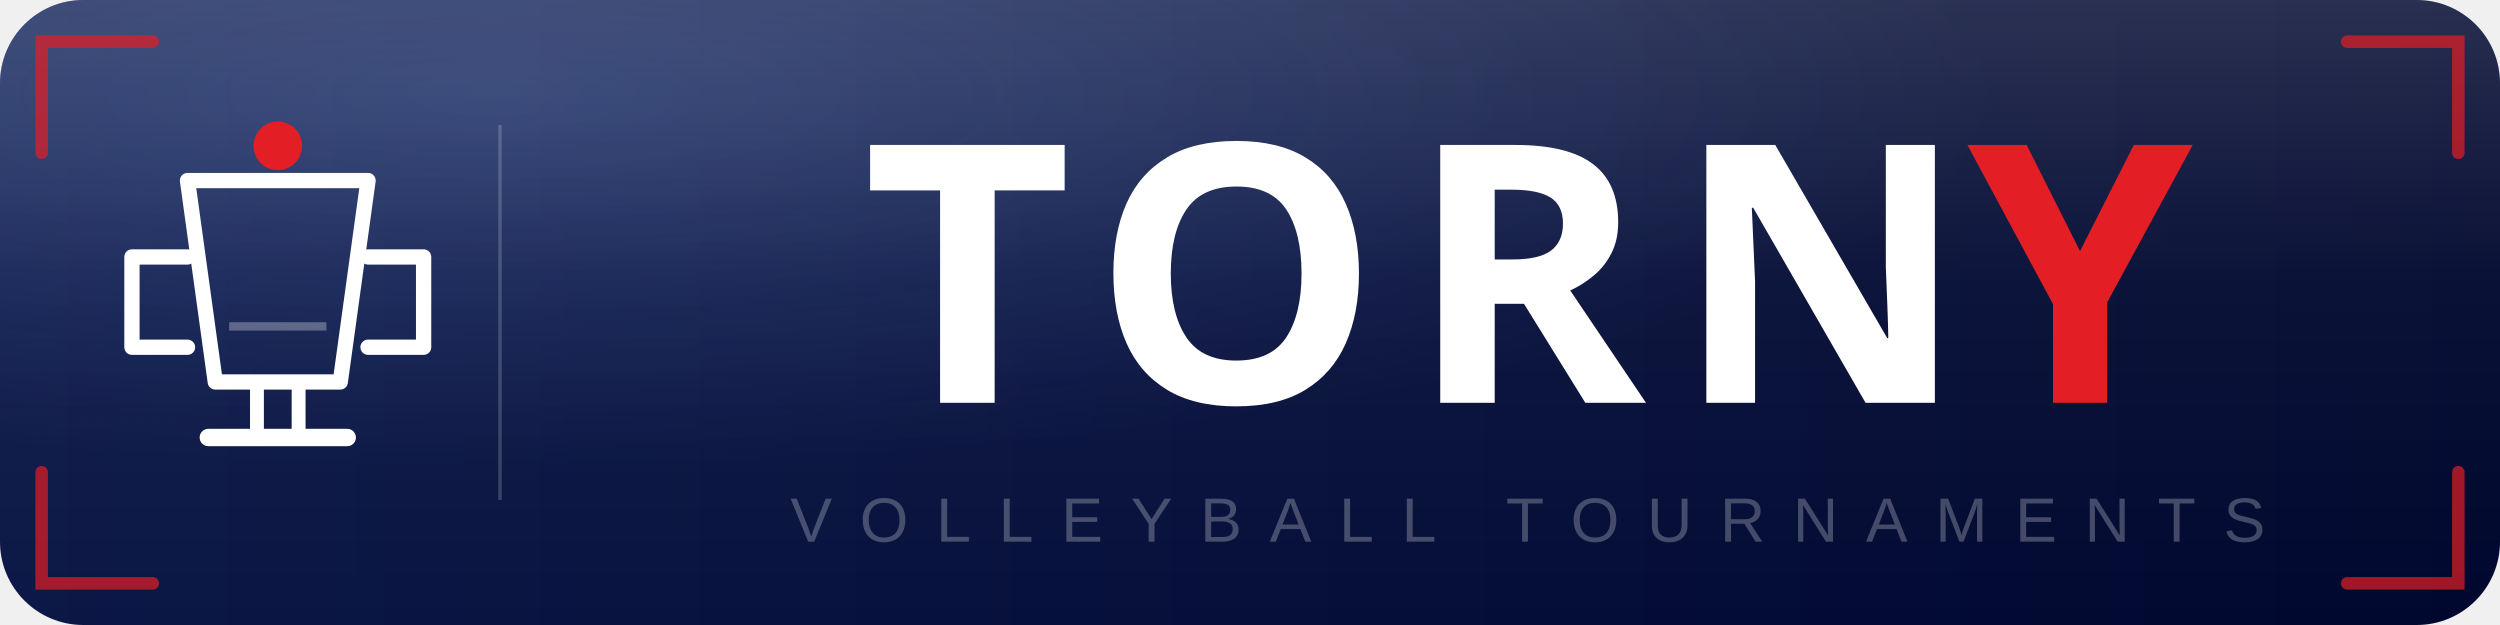
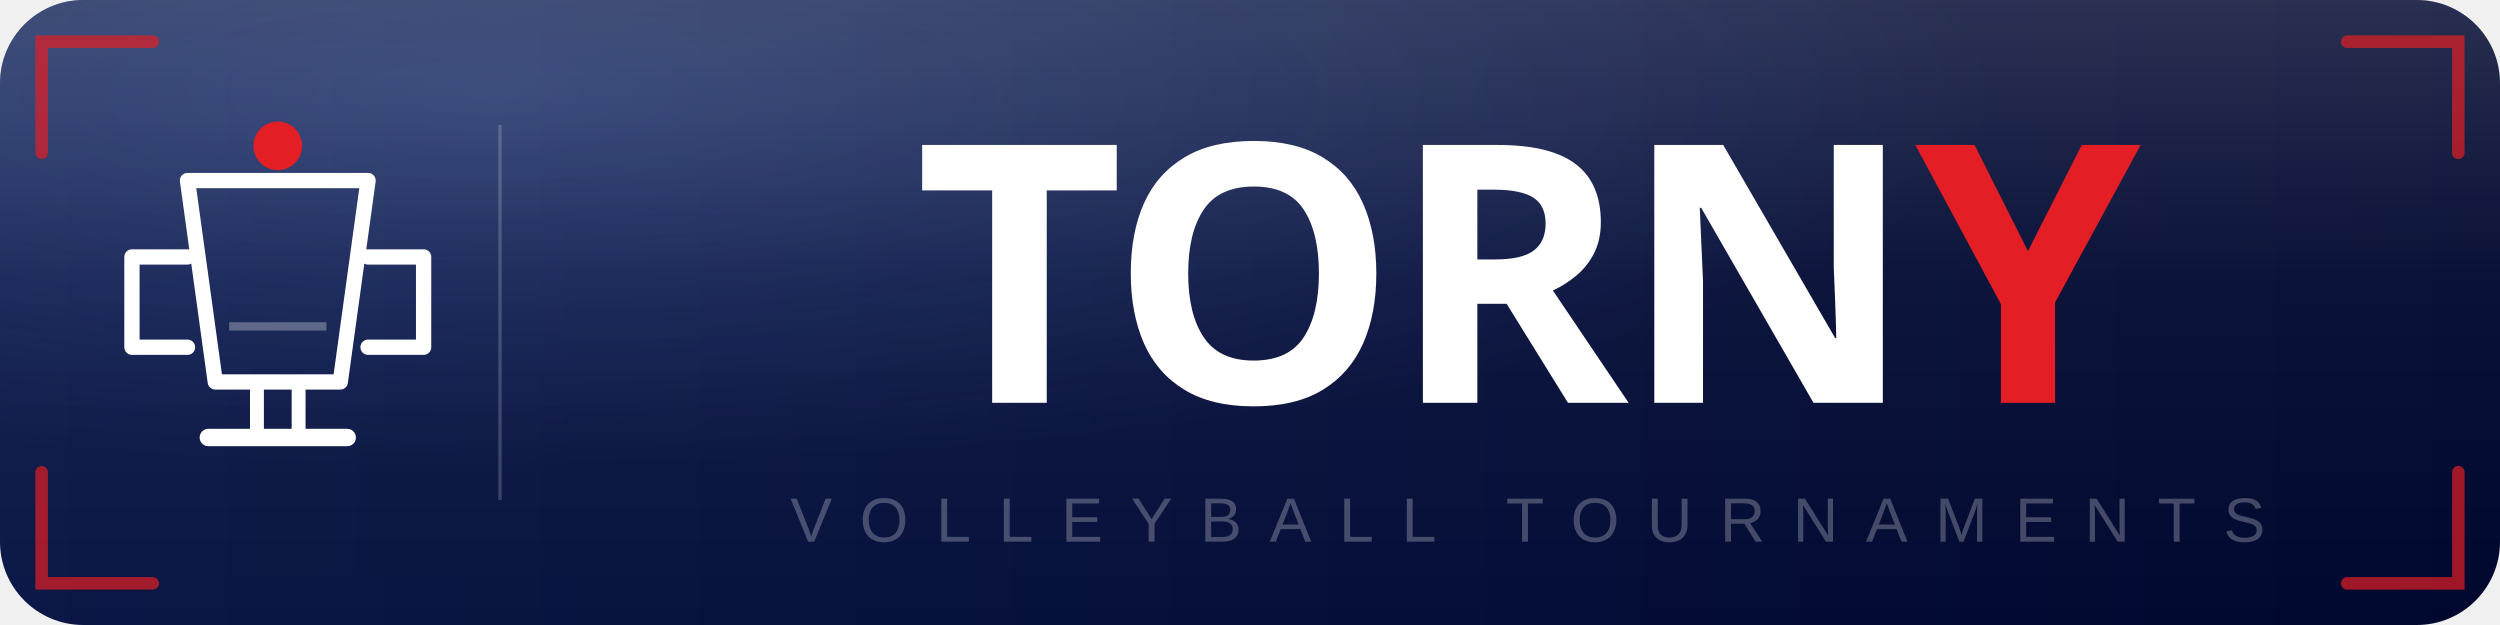
<svg xmlns="http://www.w3.org/2000/svg" viewBox="0 0 360 90" width="720" height="180">
  <defs>
    <linearGradient id="bg2" x1="0%" y1="0%" x2="100%" y2="0%">
      <stop offset="0%" stop-color="#0B1746" />
      <stop offset="100%" stop-color="#00072E" />
    </linearGradient>
    <linearGradient id="glass2" x1="50%" y1="0%" x2="50%" y2="100%">
      <stop offset="0%" stop-color="#FFFFFF" stop-opacity="0.16" />
      <stop offset="45%" stop-color="#FFFFFF" stop-opacity="0.04" />
      <stop offset="100%" stop-color="#FFFFFF" stop-opacity="0" />
    </linearGradient>
    <radialGradient id="hotspot2" cx="20%" cy="15%" r="60%">
      <stop offset="0%" stop-color="#7BA8FF" stop-opacity="0.22" />
      <stop offset="100%" stop-color="#7BA8FF" stop-opacity="0" />
    </radialGradient>
  </defs>
  <rect width="360" height="90" rx="12" fill="url(#bg2)" />
  <rect width="360" height="90" rx="12" fill="url(#hotspot2)" />
  <rect width="360" height="90" rx="12" fill="url(#glass2)" />
  <g transform="translate(40, 45)">
    <polygon points="-13,-19 13,-19 9,10 -9,10" fill="none" stroke="#FFFFFF" stroke-width="2.2" stroke-linejoin="round" />
    <line x1="-7" y1="2" x2="7" y2="2" stroke="#FFFFFF" stroke-width="1.2" opacity="0.3" />
    <polyline points="-13,-8 -21,-8 -21,5 -13,5" fill="none" stroke="#FFFFFF" stroke-width="2.2" stroke-linejoin="round" stroke-linecap="round" />
    <polyline points="13,-8 21,-8 21,5 13,5" fill="none" stroke="#FFFFFF" stroke-width="2.2" stroke-linejoin="round" stroke-linecap="round" />
    <line x1="-3" y1="10" x2="-3" y2="18" stroke="#FFFFFF" stroke-width="2" stroke-linecap="round" />
    <line x1="3" y1="10" x2="3" y2="18" stroke="#FFFFFF" stroke-width="2" stroke-linecap="round" />
    <line x1="-10" y1="18" x2="10" y2="18" stroke="#FFFFFF" stroke-width="2.5" stroke-linecap="round" />
    <circle cx="0" cy="-24" r="3.5" fill="#E31E24" />
  </g>
  <line x1="72" y1="18" x2="72" y2="72" stroke="#FFFFFF" stroke-width="0.5" opacity="0.18" />
-   <text x="220" y="58" font-family="'Archivo Black','Arial Black','Impact','Haettenschweiler',sans-serif" font-weight="900" font-size="52" letter-spacing="4" text-anchor="middle" fill="#FFFFFF">TORN<tspan fill="#E31E24">Y</tspan>
+   <text x="220" y="58" font-family="'Arial Black','Impact','Haettenschweiler',sans-serif" font-weight="900" font-size="52" letter-spacing="-1" text-anchor="middle" fill="#FFFFFF">TORN<tspan fill="#E31E24">Y</tspan>
  </text>
  <text x="220" y="78" font-family="'Arial',sans-serif" font-weight="400" font-size="9" letter-spacing="4" text-anchor="middle" fill="#FFFFFF" opacity="0.25">VOLLEYBALL TOURNAMENTS</text>
  <g stroke="#E31E24" stroke-width="1.8" fill="none" opacity="0.7" stroke-linecap="round">
    <path d="M6 22 L6 6 L22 6" />
    <path d="M338 6 L354 6 L354 22" />
    <path d="M6 68 L6 84 L22 84" />
    <path d="M338 84 L354 84 L354 68" />
  </g>
</svg>
